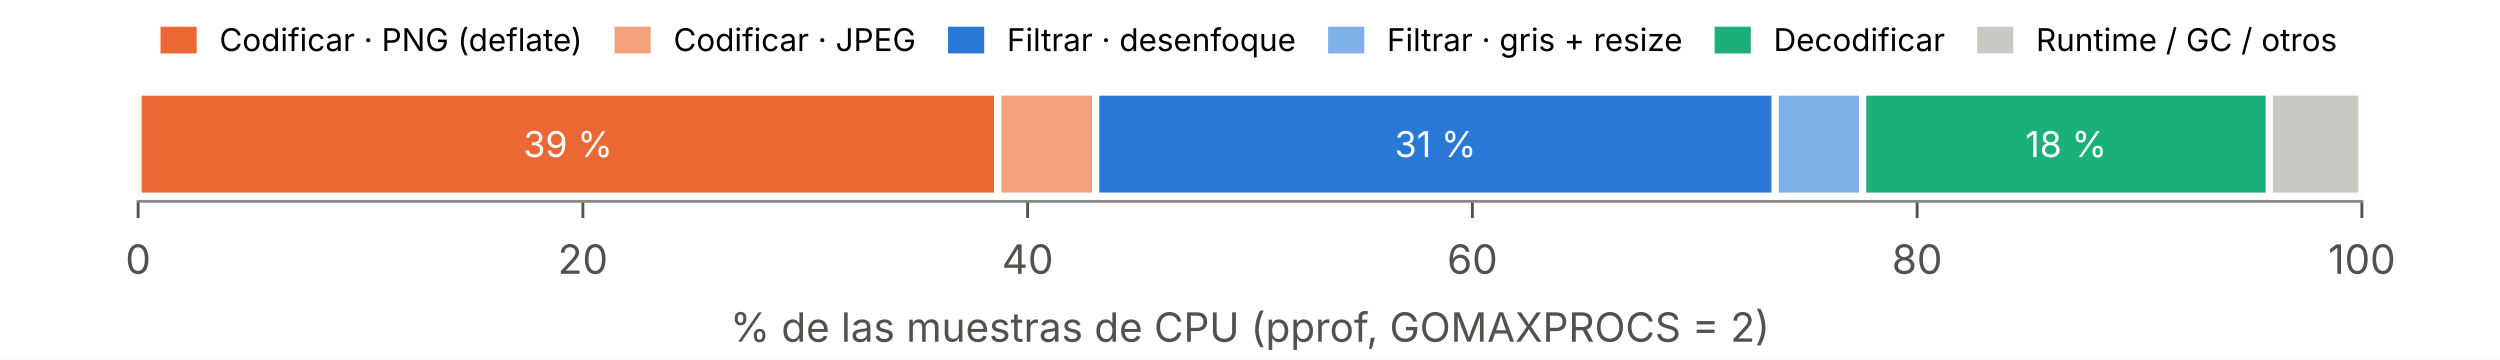
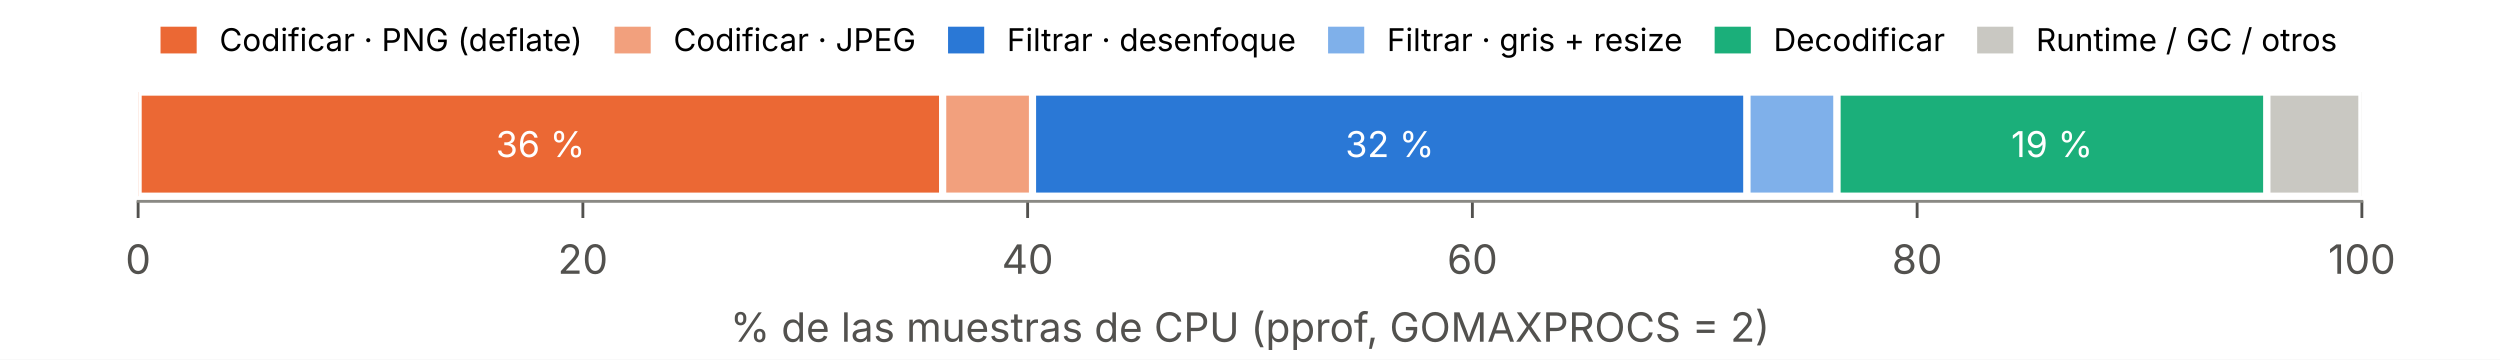
<svg xmlns="http://www.w3.org/2000/svg" xmlns:xlink="http://www.w3.org/1999/xlink" width="525.6pt" height="75.6pt" viewBox="0 0 525.6 75.6" version="1.1">
  <defs>
    <style type="text/css">*{stroke-linejoin: round; stroke-linecap: butt}</style>
  </defs>
  <g id="figure_1">
    <g id="patch_1">
      <path d="M 0 75.6  L 525.6 75.6  L 525.6 0  L 0 0  z " style="fill: #ffffff" />
    </g>
    <g id="axes_1">
      <g id="patch_2">
        <path d="M 29.04 42.331  L 496.56 42.331  L 496.56 18.266  L 29.04 18.266  z " style="fill: #ffffff" />
      </g>
      <g id="patch_3">
-         <path d="M 29.04 41.237  L 209.783 41.237  L 209.783 19.36  L 29.04 19.36  z " clip-path="url(#p04569ea6cc)" style="fill: #eb6834; stroke: #ffffff; stroke-width: 1.5; stroke-linejoin: miter" />
+         <path d="M 29.04 41.237  L 198.189 41.237  L 198.189 19.36  L 29.04 19.36  z " clip-path="url(#p97e75d5d58)" style="fill: #eb6834; stroke: #ffffff; stroke-width: 1.5; stroke-linejoin: miter" />
      </g>
      <g id="patch_4">
-         <path d="M 209.783 41.237  L 230.354 41.237  L 230.354 19.36  L 209.783 19.36  z " clip-path="url(#p04569ea6cc)" style="fill: #f2a07d; stroke: #ffffff; stroke-width: 1.5; stroke-linejoin: miter" />
+         <path d="M 198.189 41.237  L 217.077 41.237  L 217.077 19.36  L 198.189 19.36  z " clip-path="url(#p97e75d5d58)" style="fill: #f2a07d; stroke: #ffffff; stroke-width: 1.5; stroke-linejoin: miter" />
      </g>
      <g id="patch_5">
-         <path d="M 230.354 41.237  L 373.228 41.237  L 373.228 19.36  L 230.354 19.36  z " clip-path="url(#p04569ea6cc)" style="fill: #2a78d6; stroke: #ffffff; stroke-width: 1.5; stroke-linejoin: miter" />
+         <path d="M 217.077 41.237  L 367.291 41.237  L 367.291 19.36  L 217.077 19.36  z " clip-path="url(#p97e75d5d58)" style="fill: #2a78d6; stroke: #ffffff; stroke-width: 1.5; stroke-linejoin: miter" />
      </g>
      <g id="patch_6">
-         <path d="M 373.228 41.237  L 391.602 41.237  L 391.602 19.36  L 373.228 19.36  z " clip-path="url(#p04569ea6cc)" style="fill: #7fb0ea; stroke: #ffffff; stroke-width: 1.5; stroke-linejoin: miter" />
+         <path d="M 367.291 41.237  L 386.225 41.237  L 386.225 19.36  L 367.291 19.36  z " clip-path="url(#p97e75d5d58)" style="fill: #7fb0ea; stroke: #ffffff; stroke-width: 1.5; stroke-linejoin: miter" />
      </g>
      <g id="patch_7">
-         <path d="M 391.602 41.237  L 477.111 41.237  L 477.111 19.36  L 391.602 19.36  z " clip-path="url(#p04569ea6cc)" style="fill: #1baf7a; stroke: #ffffff; stroke-width: 1.5; stroke-linejoin: miter" />
+         <path d="M 386.225 41.237  L 476.597 41.237  L 476.597 19.36  L 386.225 19.36  z " clip-path="url(#p97e75d5d58)" style="fill: #1baf7a; stroke: #ffffff; stroke-width: 1.5; stroke-linejoin: miter" />
      </g>
      <g id="patch_8">
-         <path d="M 477.111 41.237  L 496.56 41.237  L 496.56 19.36  L 477.111 19.36  z " clip-path="url(#p04569ea6cc)" style="fill: #c9c8c2; stroke: #ffffff; stroke-width: 1.5; stroke-linejoin: miter" />
+         <path d="M 476.597 41.237  L 496.56 41.237  L 496.56 19.36  L 476.597 19.36  z " clip-path="url(#p97e75d5d58)" style="fill: #c9c8c2; stroke: #ffffff; stroke-width: 1.5; stroke-linejoin: miter" />
      </g>
      <g id="matplotlib.axis_1">
        <g id="xtick_1">
          <g id="line2d_1">
            <defs>
-               <path id="m7d21c1e3b5" d="M 0 0  L 0 3.5  " style="stroke: #52514e; stroke-width: 0.6" />
-             </defs>
-             <g>
-               <use xlink:href="#m7d21c1e3b5" x="29.04" y="42.331" style="fill: #52514e; stroke: #52514e; stroke-width: 0.6" />
+               <path id="m93ae97f134" d="M 0 0  L 0 3.5  " style="stroke: #52514e; stroke-width: 0.6" />
+             </defs>
+             <g>
+               <use xlink:href="#m93ae97f134" x="29.04" y="42.331" style="fill: #52514e; stroke: #52514e; stroke-width: 0.6" />
            </g>
          </g>
          <g id="text_1">
            <g style="fill: #52514e" transform="translate(26.35883 57.56504) scale(0.085 -0.085)">
              <defs>
                <path id="Inter-Regular-53f" d="M 2019 -63  C 3059 -63 3656 809 3656 2325  C 3656 3834 3050 4719 2019 4719  C 988 4719 381 3834 381 2325  C 381 806 981 -63 2019 -63  z M 2019 456  C 1338 456 953 1144 953 2325  C 953 3509 1338 4203 2019 4203  C 2700 4203 3084 3513 3084 2325  C 3084 1144 2700 456 2019 456  z " transform="scale(0.015625)" />
              </defs>
              <use xlink:href="#Inter-Regular-53f" />
            </g>
          </g>
        </g>
        <g id="xtick_2">
          <g id="line2d_2">
            <g>
-               <use xlink:href="#m7d21c1e3b5" x="122.544" y="42.331" style="fill: #52514e; stroke: #52514e; stroke-width: 0.6" />
+               <use xlink:href="#m93ae97f134" x="122.544" y="42.331" style="fill: #52514e; stroke: #52514e; stroke-width: 0.6" />
            </g>
          </g>
          <g id="text_2">
            <g style="fill: #52514e" transform="translate(117.2709 57.56504) scale(0.085 -0.085)">
              <defs>
                <path id="Inter-Regular-541" d="M 481 0  L 3447 0  L 3447 522  L 1300 522  L 1300 559  L 2319 1644  C 3141 2519 3369 2916 3369 3419  C 3369 4147 2778 4719 1947 4719  C 1119 4719 494 4159 494 3334  L 1063 3334  C 1063 3859 1400 4203 1931 4203  C 2428 4203 2806 3900 2806 3413  C 2806 2984 2544 2666 2028 2106  L 481 428  L 481 0  z " transform="scale(0.015625)" />
              </defs>
              <use xlink:href="#Inter-Regular-541" />
              <use xlink:href="#Inter-Regular-53f" transform="translate(60.98438 0)" />
            </g>
          </g>
        </g>
        <g id="xtick_3">
          <g id="line2d_3">
            <g>
-               <use xlink:href="#m7d21c1e3b5" x="216.048" y="42.331" style="fill: #52514e; stroke: #52514e; stroke-width: 0.6" />
+               <use xlink:href="#m93ae97f134" x="216.048" y="42.331" style="fill: #52514e; stroke: #52514e; stroke-width: 0.6" />
            </g>
          </g>
          <g id="text_3">
            <g style="fill: #52514e" transform="translate(210.6213 57.56504) scale(0.085 -0.085)">
              <defs>
                <path id="Inter-Regular-544" d="M 375 947  L 2566 947  L 2566 0  L 3134 0  L 3134 947  L 3766 947  L 3766 1469  L 3134 1469  L 3134 4656  L 2413 4656  L 375 1431  L 375 947  z M 2569 1469  L 1009 1469  L 1009 1506  L 2531 3913  L 2569 3913  L 2569 1469  z " transform="scale(0.015625)" />
              </defs>
              <use xlink:href="#Inter-Regular-544" />
              <use xlink:href="#Inter-Regular-53f" transform="translate(64.59375 0)" />
            </g>
          </g>
        </g>
        <g id="xtick_4">
          <g id="line2d_4">
            <g>
-               <use xlink:href="#m7d21c1e3b5" x="309.552" y="42.331" style="fill: #52514e; stroke: #52514e; stroke-width: 0.6" />
+               <use xlink:href="#m93ae97f134" x="309.552" y="42.331" style="fill: #52514e; stroke: #52514e; stroke-width: 0.6" />
            </g>
          </g>
          <g id="text_4">
            <g style="fill: #52514e" transform="translate(304.2348 57.56504) scale(0.085 -0.085)">
              <defs>
                <path id="Inter-Regular-547" d="M 2019 -63  C 2969 -63 3588 634 3588 1503  C 3588 2403 2925 3044 2128 3044  C 1644 3044 1231 2813 981 2425  L 944 2425  C 944 3544 1375 4194 2091 4194  C 2575 4194 2866 3888 2969 3484  L 3550 3484  C 3438 4216 2872 4719 2091 4719  C 1034 4719 381 3788 381 2150  C 381 434 1241 -63 2019 -63  z M 2019 459  C 1447 459 1028 947 1028 1497  C 1028 2041 1469 2528 2034 2528  C 2597 2528 3013 2072 3013 1503  C 3013 922 2578 459 2019 459  z " transform="scale(0.015625)" />
              </defs>
              <use xlink:href="#Inter-Regular-547" />
              <use xlink:href="#Inter-Regular-53f" transform="translate(62.01562 0)" />
            </g>
          </g>
        </g>
        <g id="xtick_5">
          <g id="line2d_5">
            <g>
-               <use xlink:href="#m7d21c1e3b5" x="403.056" y="42.331" style="fill: #52514e; stroke: #52514e; stroke-width: 0.6" />
+               <use xlink:href="#m93ae97f134" x="403.056" y="42.331" style="fill: #52514e; stroke: #52514e; stroke-width: 0.6" />
            </g>
          </g>
          <g id="text_5">
            <g style="fill: #52514e" transform="translate(397.7453 57.56504) scale(0.085 -0.085)">
              <defs>
                <path id="Inter-Regular-549" d="M 1978 -63  C 2916 -63 3578 478 3578 1238  C 3578 1825 3175 2325 2669 2419  L 2669 2444  C 3109 2559 3403 2988 3403 3481  C 3403 4191 2794 4719 1978 4719  C 1150 4719 550 4191 550 3481  C 550 2988 838 2559 1291 2444  L 1291 2419  C 769 2325 381 1825 381 1238  C 381 478 1031 -63 1978 -63  z M 1978 453  C 1350 453 966 775 966 1269  C 966 1784 1391 2153 1978 2153  C 2553 2153 2984 1784 2984 1269  C 2984 775 2594 453 1978 453  z M 1978 2650  C 1475 2650 1125 2966 1125 3438  C 1125 3903 1463 4206 1978 4206  C 2484 4206 2828 3903 2828 3438  C 2828 2966 2469 2650 1978 2650  z " transform="scale(0.015625)" />
              </defs>
              <use xlink:href="#Inter-Regular-549" />
              <use xlink:href="#Inter-Regular-53f" transform="translate(61.85938 0)" />
            </g>
          </g>
        </g>
        <g id="xtick_6">
          <g id="line2d_6">
            <g>
-               <use xlink:href="#m7d21c1e3b5" x="496.56" y="42.331" style="fill: #52514e; stroke: #52514e; stroke-width: 0.6" />
+               <use xlink:href="#m93ae97f134" x="496.56" y="42.331" style="fill: #52514e; stroke: #52514e; stroke-width: 0.6" />
            </g>
          </g>
          <g id="text_6">
            <g style="fill: #52514e" transform="translate(489.4682 57.56504) scale(0.085 -0.085)">
              <defs>
                <path id="Inter-Regular-540" d="M 2041 4656  L 1313 4656  L 300 3909  L 300 3272  L 1425 4106  L 1456 4106  L 1456 0  L 2041 0  L 2041 4656  z " transform="scale(0.015625)" />
              </defs>
              <use xlink:href="#Inter-Regular-540" />
              <use xlink:href="#Inter-Regular-53f" transform="translate(40.67188 0)" />
              <use xlink:href="#Inter-Regular-53f" transform="translate(103.7656 0)" />
            </g>
          </g>
        </g>
        <g id="text_7">
          <g style="fill: #52514e" transform="translate(153.5252 71.84971) scale(0.085 -0.085)">
            <defs>
              <path id="Inter-Regular-6ca" d="M 4656 -91  C 5247 -91 5566 344 5566 856  L 5566 1100  C 5566 1609 5256 2044 4656 2044  C 4069 2044 3741 1613 3741 1100  L 3741 856  C 3741 344 4059 -91 4656 -91  z M 1634 2597  C 2225 2597 2544 3031 2544 3544  L 2544 3788  C 2544 4297 2234 4731 1634 4731  C 1047 4731 719 4300 719 3788  L 719 3544  C 719 3031 1038 2597 1634 2597  z M 1263 0  L 1791 0  L 4991 4656  L 4463 4656  L 1263 0  z M 4656 319  C 4334 319 4219 578 4219 856  L 4219 1100  C 4219 1375 4344 1638 4656 1638  C 4981 1638 5088 1375 5088 1100  L 5088 856  C 5088 578 4972 319 4656 319  z M 1634 3006  C 1313 3006 1197 3266 1197 3544  L 1197 3788  C 1197 4063 1322 4325 1634 4325  C 1959 4325 2066 4063 2066 3788  L 2066 3544  C 2066 3266 1950 3006 1634 3006  z " transform="scale(0.015625)" />
              <path id="Inter-Regular-6eb" transform="scale(0.015625)" />
              <path id="Inter-Regular-256" d="M 1803 -75  C 2469 -75 2703 347 2819 541  L 2881 541  L 2881 0  L 3425 0  L 3425 4656  L 2863 4656  L 2863 2934  L 2819 2934  C 2703 3119 2488 3538 1806 3538  C 934 3538 325 2844 325 1738  C 325 625 931 -75 1803 -75  z M 1888 428  C 1234 428 897 1009 897 1744  C 897 2469 1225 3034 1888 3034  C 2531 3034 2869 2516 2869 1744  C 2869 966 2522 428 1888 428  z " transform="scale(0.015625)" />
              <path id="Inter-Regular-267" d="M 1963 -75  C 2678 -75 3200 284 3363 813  L 2819 963  C 2688 606 2378 425 1966 425  C 1347 425 922 825 894 1556  L 3419 1556  L 3419 1791  C 3419 3081 2638 3538 1897 3538  C 944 3538 325 2791 325 1719  C 325 644 950 -75 1963 -75  z M 897 2031  C 931 2566 1297 3038 1897 3038  C 2472 3038 2794 2625 2847 2031  L 897 2031  z " transform="scale(0.015625)" />
              <path id="Inter-Regular-2e2" d="M 1056 4656  L 494 4656  L 494 0  L 1056 0  L 1056 4656  z " transform="scale(0.015625)" />
              <path id="Inter-Regular-1fc" d="M 1472 -81  C 2063 -81 2391 228 2509 475  L 2547 475  L 2547 0  L 3100 0  L 3100 2303  C 3100 3394 2259 3538 1791 3538  C 1250 3538 650 3344 381 2709  L 922 2531  C 1031 2775 1303 3044 1806 3044  C 2291 3044 2538 2794 2538 2359  L 2538 2341  C 2538 2081 2263 2100 1641 2022  C 994 1941 281 1794 281 994  C 281 306 809 -81 1472 -81  z M 1569 416  C 1150 416 847 603 847 966  C 847 1363 1206 1494 1616 1547  C 1831 1575 2444 1638 2538 1747  L 2538 1263  C 2538 834 2191 416 1569 416  z " transform="scale(0.015625)" />
              <path id="Inter-Regular-369" d="M 1681 -75  C 2500 -75 3059 372 3059 984  C 3059 1463 2763 1778 2128 1928  L 1600 2053  C 1191 2150 1013 2294 1013 2553  C 1013 2844 1325 3059 1741 3059  C 2191 3059 2388 2816 2484 2566  L 2994 2697  C 2834 3188 2456 3538 1738 3538  C 994 3538 444 3119 444 2519  C 444 2028 747 1716 1381 1566  L 1963 1428  C 2306 1347 2475 1188 2475 947  C 2475 659 2163 419 1675 419  C 1256 419 972 591 872 975  L 338 847  C 463 244 963 -75 1681 -75  z " transform="scale(0.015625)" />
              <path id="Inter-Regular-300" d="M 494 0  L 1056 0  L 1056 2200  C 1056 2756 1428 3044 1838 3044  C 2231 3044 2522 2784 2522 2397  L 2522 0  L 3084 0  L 3084 2281  C 3084 2722 3372 3044 3844 3044  C 4219 3044 4547 2844 4547 2341  L 4547 0  L 5113 0  L 5113 2356  C 5113 3166 4619 3556 4013 3556  C 3506 3556 3078 3284 2913 2844  C 2788 3275 2481 3556 2022 3556  C 1609 3556 1216 3325 1044 2853  L 1041 3494  L 494 3494  L 494 0  z " transform="scale(0.015625)" />
              <path id="Inter-Regular-395" d="M 1678 -44  C 2138 -44 2519 144 2747 653  L 2747 0  L 3291 0  L 3291 3494  L 2725 3494  L 2725 1400  C 2725 803 2347 463 1847 463  C 1359 463 1056 784 1056 1322  L 1056 3494  L 494 3494  L 494 1275  C 494 391 972 -44 1678 -44  z " transform="scale(0.015625)" />
              <path id="Inter-Regular-37b" d="M 1869 3494  L 1150 3494  L 1150 4325  L 588 4325  L 588 3494  L 63 3494  L 63 3013  L 588 3013  L 588 863  C 588 291 944 -44 1547 -44  C 1691 -44 1850 -22 1966 19  L 1850 494  C 1756 475 1634 456 1563 456  C 1266 456 1150 594 1150 906  L 1150 3013  L 1869 3013  L 1869 3494  z " transform="scale(0.015625)" />
              <path id="Inter-Regular-356" d="M 494 0  L 1056 0  L 1056 2188  C 1056 2659 1425 3000 1928 3000  C 2078 3000 2231 2975 2266 2969  L 2266 3534  C 2200 3538 2063 3544 1981 3544  C 1566 3544 1203 3309 1075 2956  L 1038 2956  L 1038 3494  L 494 3494  L 494 0  z " transform="scale(0.015625)" />
              <path id="Inter-Regular-49" d="M 2447 -63  C 3400 -63 4163 519 4325 1466  L 3731 1466  C 3600 831 3056 488 2447 488  C 1613 488 959 1134 959 2325  C 959 3519 1609 4169 2447 4169  C 3053 4169 3600 3828 3731 3191  L 4325 3191  C 4159 4150 3391 4719 2447 4719  C 1253 4719 381 3803 381 2325  C 381 850 1253 -63 2447 -63  z " transform="scale(0.015625)" />
              <path id="Inter-Regular-178" d="M 563 0  L 1156 0  L 1156 1684  L 2159 1684  C 3244 1684 3744 2344 3744 3175  C 3744 4003 3244 4656 2156 4656  L 563 4656  L 563 0  z M 1156 2206  L 1156 4134  L 2125 4134  C 2869 4134 3153 3725 3153 3175  C 3153 2622 2869 2206 2131 2206  L 1156 2206  z " transform="scale(0.015625)" />
              <path id="Inter-Regular-1a9" d="M 2384 -75  C 3481 -75 4200 625 4200 1584  L 4200 4656  L 3606 4656  L 3606 1631  C 3606 963 3144 475 2384 475  C 1622 475 1156 963 1156 1631  L 1156 4656  L 563 4656  L 563 1584  C 563 625 1281 -75 2384 -75  z " transform="scale(0.015625)" />
              <path id="Inter-Regular-59f" d="M 681 1897  C 681 984 956 31 1488 -872  L 2034 -872  C 1497 238 1253 1069 1253 1897  C 1253 2809 1550 3956 2034 4941  L 1488 4941  C 1019 4169 681 2913 681 1897  z " transform="scale(0.015625)" />
              <path id="Inter-Regular-34d" d="M 494 -1306  L 1056 -1306  L 1056 541  L 1100 541  C 1216 347 1450 -75 2116 -75  C 2988 -75 3594 625 3594 1738  C 3594 2844 2984 3538 2113 3538  C 1431 3538 1216 3119 1100 2934  L 1038 2934  L 1038 3494  L 494 3494  L 494 -1306  z M 2031 428  C 1397 428 1050 966 1050 1744  C 1050 2516 1388 3034 2031 3034  C 2694 3034 3022 2469 3022 1744  C 3022 1009 2684 428 2031 428  z " transform="scale(0.015625)" />
              <path id="Inter-Regular-318" d="M 1916 -75  C 2869 -75 3513 647 3513 1725  C 3513 2819 2869 3538 1916 3538  C 966 3538 325 2819 325 1725  C 325 647 966 -75 1916 -75  z M 1916 428  C 1219 428 897 1038 897 1725  C 897 2422 1219 3034 1916 3034  C 2622 3034 2944 2419 2944 1725  C 2944 1038 2622 428 1916 428  z " transform="scale(0.015625)" />
              <path id="Inter-Regular-288" d="M 2119 3494  L 1313 3494  L 1313 3834  C 1313 4172 1463 4353 1809 4353  C 1966 4353 2053 4319 2113 4300  L 2269 4781  C 2184 4819 2009 4875 1744 4875  C 1234 4875 750 4566 750 3959  L 750 3494  L 63 3494  L 63 3013  L 750 3013  L 750 0  L 1313 0  L 1313 3013  L 2119 3013  L 2119 3494  z " transform="scale(0.015625)" />
              <path id="Inter-Regular-5df" d="M 400 -1122  L 831 -1122  L 1319 650  L 675 650  L 400 -1122  z " transform="scale(0.015625)" />
              <path id="Inter-Regular-8d" d="M 2466 -63  C 3575 -63 4375 675 4375 1831  L 4375 2341  L 2588 2341  L 2588 1822  L 3794 1822  C 3778 1003 3244 488 2466 488  C 1609 488 959 1138 959 2325  C 959 3522 1613 4169 2431 4169  C 3091 4169 3538 3794 3728 3197  L 4341 3197  C 4172 4100 3413 4719 2428 4719  C 1234 4719 381 3803 381 2325  C 381 853 1222 -63 2466 -63  z " transform="scale(0.015625)" />
              <path id="Inter-Regular-142" d="M 2450 -63  C 3644 -63 4513 850 4513 2325  C 4513 3803 3644 4719 2450 4719  C 1256 4719 381 3803 381 2325  C 381 850 1256 -63 2450 -63  z M 2450 488  C 1613 488 959 1138 959 2325  C 959 3519 1613 4169 2450 4169  C 3281 4169 3934 3522 3934 2325  C 3934 1134 3281 488 2450 488  z " transform="scale(0.015625)" />
              <path id="Inter-Regular-125" d="M 563 0  L 1128 0  L 1128 2659  C 1128 3019 1116 3569 1106 4013  C 1291 3466 1472 2922 1575 2659  L 2631 0  L 3147 0  L 4188 2659  C 4294 2931 4488 3491 4656 4022  C 4644 3538 4634 3003 4634 2659  L 4634 0  L 5219 0  L 5219 4656  L 4372 4656  L 3241 1719  C 3150 1484 3006 1025 2897 659  C 2788 1038 2641 1494 2553 1719  L 1406 4656  L 563 4656  L 563 0  z " transform="scale(0.015625)" />
              <path id="Inter-Regular-2" d="M 163 0  L 794 0  L 1244 1300  L 3163 1300  L 3628 0  L 4253 0  L 2541 4656  L 1853 4656  L 163 0  z M 1425 1819  L 1753 2763  C 1853 3050 1997 3494 2194 4181  C 2391 3506 2528 3075 2641 2763  L 2978 1819  L 1425 1819  z " transform="scale(0.015625)" />
              <path id="Inter-Regular-1d3" d="M 178 0  L 853 0  L 1675 1181  C 1916 1525 2031 1706 2184 2000  C 2341 1694 2453 1522 2688 1181  L 3503 0  L 4188 0  L 2534 2406  L 4100 4656  L 3428 4656  L 2744 3669  C 2469 3272 2356 3091 2191 2766  C 2022 3094 1913 3269 1641 3669  L 969 4656  L 281 4656  L 1847 2384  L 178 0  z " transform="scale(0.015625)" />
              <path id="Inter-Regular-181" d="M 563 0  L 1156 0  L 1156 1806  L 2159 1806  C 2197 1806 2231 1806 2269 1809  L 3238 0  L 3925 0  L 2881 1916  C 3469 2122 3744 2600 3744 3219  C 3744 4050 3244 4656 2156 4656  L 563 4656  L 563 0  z M 1156 2334  L 1156 4134  L 2125 4134  C 2866 4134 3153 3772 3153 3219  C 3153 2672 2866 2334 2131 2334  L 1156 2334  z " transform="scale(0.015625)" />
              <path id="Inter-Regular-18e" d="M 2053 -81  C 3128 -81 3744 506 3744 1269  C 3744 2138 2925 2419 2425 2556  L 1959 2684  C 1619 2778 1072 2950 1072 3438  C 1072 3875 1472 4194 2075 4194  C 2628 4194 3047 3934 3100 3481  L 3681 3481  C 3653 4184 3013 4719 2094 4719  C 1194 4719 494 4197 494 3409  C 494 2791 931 2406 1681 2194  L 2244 2034  C 2741 1894 3166 1728 3166 1278  C 3166 781 2684 450 2053 450  C 1506 450 1019 691 972 1219  L 363 1219  C 416 438 1044 -81 2053 -81  z " transform="scale(0.015625)" />
              <path id="Inter-Regular-5ff" d="M 706 1394  L 3531 1394  L 3531 1913  L 706 1913  L 706 1394  z M 706 2750  L 3531 2750  L 3531 3269  L 706 3269  L 706 2750  z " transform="scale(0.015625)" />
              <path id="Inter-Regular-5a9" d="M 300 -578  L 847 -578  C 1369 309 1653 1263 1653 2191  C 1653 3203 1316 4466 847 5234  L 300 5234  C 784 4250 1081 3103 1081 2191  C 1081 1388 853 563 300 -578  z " transform="scale(0.015625)" />
            </defs>
            <use xlink:href="#Inter-Regular-6ca" />
            <use xlink:href="#Inter-Regular-6eb" transform="translate(98.1875 0)" />
            <use xlink:href="#Inter-Regular-256" transform="translate(126.3125 0)" />
            <use xlink:href="#Inter-Regular-267" transform="translate(187.5469 0)" />
            <use xlink:href="#Inter-Regular-6eb" transform="translate(245.8438 0)" />
            <use xlink:href="#Inter-Regular-2e2" transform="translate(273.9688 0)" />
            <use xlink:href="#Inter-Regular-1fc" transform="translate(298.1875 0)" />
            <use xlink:href="#Inter-Regular-369" transform="translate(354.3438 0)" />
            <use xlink:href="#Inter-Regular-6eb" transform="translate(407.125 0)" />
            <use xlink:href="#Inter-Regular-300" transform="translate(435.25 0)" />
            <use xlink:href="#Inter-Regular-395" transform="translate(522.8438 0)" />
            <use xlink:href="#Inter-Regular-267" transform="translate(581.9688 0)" />
            <use xlink:href="#Inter-Regular-369" transform="translate(640.2656 0)" />
            <use xlink:href="#Inter-Regular-37b" transform="translate(693.0469 0)" />
            <use xlink:href="#Inter-Regular-356" transform="translate(725.7656 0)" />
            <use xlink:href="#Inter-Regular-1fc" transform="translate(763.4062 0)" />
            <use xlink:href="#Inter-Regular-369" transform="translate(819.5625 0)" />
            <use xlink:href="#Inter-Regular-6eb" transform="translate(872.3438 0)" />
            <use xlink:href="#Inter-Regular-256" transform="translate(900.4688 0)" />
            <use xlink:href="#Inter-Regular-267" transform="translate(961.7031 0)" />
            <use xlink:href="#Inter-Regular-6eb" transform="translate(1020 0)" />
            <use xlink:href="#Inter-Regular-49" transform="translate(1048.125 0)" />
            <use xlink:href="#Inter-Regular-178" transform="translate(1121.172 0)" />
            <use xlink:href="#Inter-Regular-1a9" transform="translate(1185.047 0)" />
            <use xlink:href="#Inter-Regular-6eb" transform="translate(1259.469 0)" />
            <use xlink:href="#Inter-Regular-59f" transform="translate(1287.594 0)" />
            <use xlink:href="#Inter-Regular-34d" transform="translate(1324.062 0)" />
            <use xlink:href="#Inter-Regular-34d" transform="translate(1385.297 0)" />
            <use xlink:href="#Inter-Regular-356" transform="translate(1446.531 0)" />
            <use xlink:href="#Inter-Regular-318" transform="translate(1482.516 0)" />
            <use xlink:href="#Inter-Regular-288" transform="translate(1542.484 0)" />
            <use xlink:href="#Inter-Regular-5df" transform="translate(1573.844 0)" />
            <use xlink:href="#Inter-Regular-6eb" transform="translate(1602.656 0)" />
            <use xlink:href="#Inter-Regular-8d" transform="translate(1630.781 0)" />
            <use xlink:href="#Inter-Regular-142" transform="translate(1705.391 0)" />
            <use xlink:href="#Inter-Regular-125" transform="translate(1781.859 0)" />
            <use xlink:href="#Inter-Regular-2" transform="translate(1872.188 0)" />
            <use xlink:href="#Inter-Regular-1d3" transform="translate(1941.188 0)" />
            <use xlink:href="#Inter-Regular-178" transform="translate(2009.406 0)" />
            <use xlink:href="#Inter-Regular-181" transform="translate(2073.281 0)" />
            <use xlink:href="#Inter-Regular-142" transform="translate(2137.641 0)" />
            <use xlink:href="#Inter-Regular-49" transform="translate(2214.109 0)" />
            <use xlink:href="#Inter-Regular-18e" transform="translate(2287.156 0)" />
            <use xlink:href="#Inter-Regular-6eb" transform="translate(2351.312 0)" />
            <use xlink:href="#Inter-Regular-5ff" transform="translate(2379.438 0)" />
            <use xlink:href="#Inter-Regular-6eb" transform="translate(2445.594 0)" />
            <use xlink:href="#Inter-Regular-541" transform="translate(2473.719 0)" />
            <use xlink:href="#Inter-Regular-5a9" transform="translate(2534.703 0)" />
          </g>
        </g>
      </g>
      <g id="matplotlib.axis_2" />
      <g id="patch_9">
        <path d="M 29.04 42.331  L 496.56 42.331  " style="fill: none; stroke: #8a8984; stroke-width: 0.6; stroke-linejoin: miter; stroke-linecap: square" />
      </g>
      <g id="text_8">
-         <g style="fill: #ffffff" transform="translate(110.0333 33.02647) scale(0.075 -0.075)">
+         <g style="fill: #ffffff" transform="translate(104.2361 33.02647) scale(0.075 -0.075)">
          <defs>
            <path id="Inter-Regular-543" d="M 1984 -63  C 2897 -63 3572 503 3572 1266  C 3572 1853 3225 2284 2631 2381  L 2631 2419  C 3106 2559 3403 2944 3403 3469  C 3403 4131 2872 4719 2003 4719  C 1184 4719 516 4216 491 3484  L 1063 3484  C 1081 3938 1516 4203 1991 4203  C 2497 4203 2822 3900 2822 3438  C 2822 2956 2447 2644 1903 2644  L 1525 2644  L 1525 2128  L 1903 2128  C 2594 2128 2984 1775 2984 1272  C 2984 788 2559 459 1975 459  C 1444 459 1025 731 991 1175  L 391 1175  C 422 438 1072 -63 1984 -63  z " transform="scale(0.015625)" />
+           </defs>
+           <use xlink:href="#Inter-Regular-543" />
+           <use xlink:href="#Inter-Regular-547" transform="translate(61.76562 0)" />
+           <use xlink:href="#Inter-Regular-6eb" transform="translate(123.7812 0)" />
+           <use xlink:href="#Inter-Regular-6ca" transform="translate(151.9062 0)" />
+         </g>
+       </g>
+       <g id="text_9">
+         <g style="fill: #ffffff" transform="translate(282.8437 33.02647) scale(0.075 -0.075)">
+           <use xlink:href="#Inter-Regular-543" />
+           <use xlink:href="#Inter-Regular-541" transform="translate(61.76562 0)" />
+           <use xlink:href="#Inter-Regular-6eb" transform="translate(122.75 0)" />
+           <use xlink:href="#Inter-Regular-6ca" transform="translate(150.875 0)" />
+         </g>
+       </g>
+       <g id="text_10">
+         <g style="fill: #ffffff" transform="translate(422.8234 33.02647) scale(0.075 -0.075)">
+           <defs>
            <path id="Inter-Regular-54a" d="M 1884 -63  C 2938 -63 3588 866 3588 2513  C 3588 4225 2728 4706 1963 4719  C 1006 4734 381 4025 381 3156  C 381 2259 1044 1616 1847 1616  C 2334 1616 2744 1856 2994 2238  L 3031 2238  C 3031 1109 2594 463 1884 463  C 1394 463 1103 772 1006 1184  L 419 1184  C 528 441 1094 -63 1884 -63  z M 1934 2134  C 1372 2134 963 2588 963 3159  C 963 3734 1391 4197 1953 4197  C 2525 4197 2947 3706 2947 3172  C 2947 2625 2500 2134 1934 2134  z " transform="scale(0.015625)" />
          </defs>
-           <use xlink:href="#Inter-Regular-543" />
-           <use xlink:href="#Inter-Regular-54a" transform="translate(61.76562 0)" />
-           <use xlink:href="#Inter-Regular-6eb" transform="translate(123.7812 0)" />
-           <use xlink:href="#Inter-Regular-6ca" transform="translate(151.9062 0)" />
-         </g>
-       </g>
-       <g id="text_9">
-         <g style="fill: #ffffff" transform="translate(293.213 33.02647) scale(0.075 -0.075)">
-           <use xlink:href="#Inter-Regular-543" />
-           <use xlink:href="#Inter-Regular-540" transform="translate(61.76562 0)" />
-           <use xlink:href="#Inter-Regular-6eb" transform="translate(102.4375 0)" />
-           <use xlink:href="#Inter-Regular-6ca" transform="translate(130.5625 0)" />
-         </g>
-       </g>
-       <g id="text_10">
-         <g style="fill: #ffffff" transform="translate(425.7746 33.02647) scale(0.075 -0.075)">
          <use xlink:href="#Inter-Regular-540" />
-           <use xlink:href="#Inter-Regular-549" transform="translate(40.67188 0)" />
-           <use xlink:href="#Inter-Regular-6eb" transform="translate(102.5312 0)" />
-           <use xlink:href="#Inter-Regular-6ca" transform="translate(130.6562 0)" />
+           <use xlink:href="#Inter-Regular-54a" transform="translate(40.67188 0)" />
+           <use xlink:href="#Inter-Regular-6eb" transform="translate(102.6875 0)" />
+           <use xlink:href="#Inter-Regular-6ca" transform="translate(130.8125 0)" />
        </g>
      </g>
      <g id="legend_1">
        <g id="patch_10">
          <path d="M 34.249 10.734  L 40.849 10.734  L 40.849 6.114  L 34.249 6.114  z " style="fill: #eb6834; stroke: #eb6834; stroke-linejoin: miter" />
        </g>
        <g id="text_11">
          <g transform="translate(46.1287 10.73375) scale(0.066 -0.066)">
            <defs>
              <path id="Inter-Regular-2b2" d="M 494 0  L 1056 0  L 1056 3494  L 494 3494  L 494 0  z M 778 4066  C 994 4066 1172 4231 1172 4438  C 1172 4644 994 4809 778 4809  C 566 4809 388 4644 388 4438  C 388 4231 566 4066 778 4066  z " transform="scale(0.015625)" />
              <path id="Inter-Regular-24b" d="M 1916 -75  C 2600 -75 3156 297 3344 919  L 2806 1072  C 2703 694 2384 428 1916 428  C 1219 428 897 1038 897 1725  C 897 2422 1219 3034 1916 3034  C 2375 3034 2688 2778 2791 2419  L 3331 2572  C 3141 3181 2591 3538 1916 3538  C 966 3538 325 2819 325 1725  C 325 647 966 -75 1916 -75  z " transform="scale(0.015625)" />
              <path id="Inter-Regular-5e7" d="M 922 1791  C 1156 1791 1344 1978 1344 2213  C 1344 2447 1156 2634 922 2634  C 688 2634 500 2447 500 2213  C 500 1978 688 1791 922 1791  z " transform="scale(0.015625)" />
              <path id="Inter-Regular-12d" d="M 563 0  L 1159 0  L 1159 2656  C 1159 2881 1138 3347 1113 3944  C 1475 3297 1653 2984 1866 2650  L 3553 0  L 4259 0  L 4259 4656  L 3666 4656  L 3666 1800  C 3666 1550 3669 1153 3706 703  C 3494 1125 3281 1481 3156 1678  L 1263 4656  L 563 4656  L 563 0  z " transform="scale(0.015625)" />
              <path id="Inter-Regular-5a0" d="M 300 -872  L 847 -872  C 1369 16 1653 969 1653 1897  C 1653 2909 1316 4172 847 4941  L 300 4941  C 784 3956 1081 2809 1081 1897  C 1081 1094 853 269 300 -872  z " transform="scale(0.015625)" />
            </defs>
            <use xlink:href="#Inter-Regular-49" />
            <use xlink:href="#Inter-Regular-318" transform="translate(73.04688 0)" />
            <use xlink:href="#Inter-Regular-256" transform="translate(133.0156 0)" />
            <use xlink:href="#Inter-Regular-2b2" transform="translate(194.25 0)" />
            <use xlink:href="#Inter-Regular-288" transform="translate(218.4688 0)" />
            <use xlink:href="#Inter-Regular-2b2" transform="translate(255.4844 0)" />
            <use xlink:href="#Inter-Regular-24b" transform="translate(279.7031 0)" />
            <use xlink:href="#Inter-Regular-1fc" transform="translate(337.8125 0)" />
            <use xlink:href="#Inter-Regular-356" transform="translate(393.9688 0)" />
            <use xlink:href="#Inter-Regular-6eb" transform="translate(431.6094 0)" />
            <use xlink:href="#Inter-Regular-5e7" transform="translate(459.7344 0)" />
            <use xlink:href="#Inter-Regular-6eb" transform="translate(488.5469 0)" />
            <use xlink:href="#Inter-Regular-178" transform="translate(516.6719 0)" />
            <use xlink:href="#Inter-Regular-12d" transform="translate(580.5469 0)" />
            <use xlink:href="#Inter-Regular-8d" transform="translate(655.8906 0)" />
            <use xlink:href="#Inter-Regular-6eb" transform="translate(730.5 0)" />
            <use xlink:href="#Inter-Regular-59f" transform="translate(758.625 0)" />
            <use xlink:href="#Inter-Regular-256" transform="translate(793.9688 0)" />
            <use xlink:href="#Inter-Regular-267" transform="translate(855.2031 0)" />
            <use xlink:href="#Inter-Regular-288" transform="translate(913.5 0)" />
            <use xlink:href="#Inter-Regular-2e2" transform="translate(950.5156 0)" />
            <use xlink:href="#Inter-Regular-1fc" transform="translate(974.7344 0)" />
            <use xlink:href="#Inter-Regular-37b" transform="translate(1030.891 0)" />
            <use xlink:href="#Inter-Regular-267" transform="translate(1062.641 0)" />
            <use xlink:href="#Inter-Regular-5a0" transform="translate(1119.812 0)" />
          </g>
        </g>
        <g id="patch_11">
          <path d="M 129.703 10.734  L 136.303 10.734  L 136.303 6.114  L 129.703 6.114  z " style="fill: #f2a07d; stroke: #f2a07d; stroke-linejoin: miter" />
        </g>
        <g id="text_12">
          <g transform="translate(141.5833 10.73375) scale(0.066 -0.066)">
            <defs>
              <path id="Inter-Regular-10b" d="M 1703 -63  C 2525 -63 3091 438 3091 1331  L 3091 4656  L 2497 4656  L 2497 1331  C 2497 763 2178 459 1703 459  C 1225 459 906 763 906 1331  L 906 1581  L 313 1581  L 313 1331  C 313 438 881 -63 1703 -63  z " transform="scale(0.015625)" />
              <path id="Inter-Regular-5f" d="M 563 0  L 3428 0  L 3428 525  L 1156 525  L 1156 2088  L 3247 2088  L 3247 2613  L 1156 2613  L 1156 4131  L 3400 4131  L 3400 4656  L 563 4656  L 563 0  z " transform="scale(0.015625)" />
            </defs>
            <use xlink:href="#Inter-Regular-49" />
            <use xlink:href="#Inter-Regular-318" transform="translate(73.04688 0)" />
            <use xlink:href="#Inter-Regular-256" transform="translate(133.0156 0)" />
            <use xlink:href="#Inter-Regular-2b2" transform="translate(194.25 0)" />
            <use xlink:href="#Inter-Regular-288" transform="translate(218.4688 0)" />
            <use xlink:href="#Inter-Regular-2b2" transform="translate(255.4844 0)" />
            <use xlink:href="#Inter-Regular-24b" transform="translate(279.7031 0)" />
            <use xlink:href="#Inter-Regular-1fc" transform="translate(337.8125 0)" />
            <use xlink:href="#Inter-Regular-356" transform="translate(393.9688 0)" />
            <use xlink:href="#Inter-Regular-6eb" transform="translate(431.6094 0)" />
            <use xlink:href="#Inter-Regular-5e7" transform="translate(459.7344 0)" />
            <use xlink:href="#Inter-Regular-6eb" transform="translate(488.5469 0)" />
            <use xlink:href="#Inter-Regular-10b" transform="translate(516.6719 0)" />
            <use xlink:href="#Inter-Regular-178" transform="translate(573.75 0)" />
            <use xlink:href="#Inter-Regular-5f" transform="translate(637.625 0)" />
            <use xlink:href="#Inter-Regular-8d" transform="translate(697.7344 0)" />
          </g>
        </g>
        <g id="patch_12">
          <path d="M 199.818 10.734  L 206.418 10.734  L 206.418 6.114  L 199.818 6.114  z " style="fill: #2a78d6; stroke: #2a78d6; stroke-linejoin: miter" />
        </g>
        <g id="text_13">
          <g transform="translate(211.698 10.73375) scale(0.066 -0.066)">
            <defs>
              <path id="Inter-Regular-89" d="M 563 0  L 1156 0  L 1156 2013  L 3166 2013  L 3166 2538  L 1156 2538  L 1156 4131  L 3378 4131  L 3378 4656  L 563 4656  L 563 0  z " transform="scale(0.015625)" />
              <path id="Inter-Regular-307" d="M 1056 2094  C 1056 2691 1434 3031 1938 3031  C 2425 3031 2725 2709 2725 2172  L 2725 0  L 3288 0  L 3288 2219  C 3288 3103 2813 3538 2106 3538  C 1638 3538 1263 3341 1038 2847  L 1034 3494  L 494 3494  L 494 0  L 1056 0  L 1056 2094  z " transform="scale(0.015625)" />
              <path id="Inter-Regular-353" d="M 3425 -1306  L 3425 3494  L 2881 3494  L 2881 2934  L 2819 2934  C 2703 3119 2488 3538 1806 3538  C 934 3538 325 2844 325 1738  C 325 625 931 -75 1803 -75  C 2469 -75 2703 347 2819 541  L 2863 541  L 2863 -1306  L 3425 -1306  z M 1888 428  C 1234 428 897 1009 897 1744  C 897 2469 1225 3034 1888 3034  C 2531 3034 2869 2516 2869 1744  C 2869 966 2522 428 1888 428  z " transform="scale(0.015625)" />
            </defs>
            <use xlink:href="#Inter-Regular-89" />
            <use xlink:href="#Inter-Regular-2b2" transform="translate(59.03125 0)" />
            <use xlink:href="#Inter-Regular-2e2" transform="translate(83.25 0)" />
            <use xlink:href="#Inter-Regular-37b" transform="translate(108.9375 0)" />
            <use xlink:href="#Inter-Regular-356" transform="translate(141.6562 0)" />
            <use xlink:href="#Inter-Regular-1fc" transform="translate(179.2969 0)" />
            <use xlink:href="#Inter-Regular-356" transform="translate(235.4531 0)" />
            <use xlink:href="#Inter-Regular-6eb" transform="translate(273.0938 0)" />
            <use xlink:href="#Inter-Regular-5e7" transform="translate(301.2188 0)" />
            <use xlink:href="#Inter-Regular-6eb" transform="translate(330.0312 0)" />
            <use xlink:href="#Inter-Regular-256" transform="translate(358.1562 0)" />
            <use xlink:href="#Inter-Regular-267" transform="translate(419.3906 0)" />
            <use xlink:href="#Inter-Regular-369" transform="translate(477.6875 0)" />
            <use xlink:href="#Inter-Regular-267" transform="translate(530.4688 0)" />
            <use xlink:href="#Inter-Regular-307" transform="translate(588.7656 0)" />
            <use xlink:href="#Inter-Regular-288" transform="translate(647.8438 0)" />
            <use xlink:href="#Inter-Regular-318" transform="translate(681.9375 0)" />
            <use xlink:href="#Inter-Regular-353" transform="translate(741.9062 0)" />
            <use xlink:href="#Inter-Regular-395" transform="translate(803.1406 0)" />
            <use xlink:href="#Inter-Regular-267" transform="translate(862.2656 0)" />
          </g>
        </g>
        <g id="patch_13">
          <path d="M 279.715 10.734  L 286.315 10.734  L 286.315 6.114  L 279.715 6.114  z " style="fill: #7fb0ea; stroke: #7fb0ea; stroke-linejoin: miter" />
        </g>
        <g id="text_14">
          <g transform="translate(291.5951 10.73375) scale(0.066 -0.066)">
            <defs>
              <path id="Inter-Regular-293" d="M 1909 -1381  C 2759 -1381 3431 -994 3431 -91  L 3431 3494  L 2884 3494  L 2884 2934  L 2831 2934  C 2713 3122 2488 3538 1813 3538  C 941 3538 325 2844 325 1763  C 325 666 963 56 1800 56  C 2475 56 2697 441 2816 641  L 2869 641  L 2869 -59  C 2869 -634 2466 -891 1909 -891  C 1294 -891 1075 -578 928 -375  L 472 -669  C 688 -1053 1134 -1381 1909 -1381  z M 1894 556  C 1238 556 897 1056 897 1775  C 897 2472 1228 3034 1894 3034  C 2538 3034 2875 2516 2875 1775  C 2875 1013 2528 556 1894 556  z " transform="scale(0.015625)" />
              <path id="Inter-Regular-5f4" d="M 1853 313  L 2381 313  L 2381 1575  L 3625 1575  L 3625 2072  L 2381 2072  L 2381 3331  L 1853 3331  L 1853 2072  L 609 2072  L 609 1575  L 1853 1575  L 1853 313  z " transform="scale(0.015625)" />
              <path id="Inter-Regular-400" d="M 394 0  L 3141 0  L 3141 522  L 1175 522  L 1175 556  L 3078 3047  L 3078 3494  L 456 3494  L 456 2972  L 2353 2972  L 2353 2938  L 394 419  L 394 0  z " transform="scale(0.015625)" />
            </defs>
            <use xlink:href="#Inter-Regular-89" />
            <use xlink:href="#Inter-Regular-2b2" transform="translate(59.03125 0)" />
            <use xlink:href="#Inter-Regular-2e2" transform="translate(83.25 0)" />
            <use xlink:href="#Inter-Regular-37b" transform="translate(108.9375 0)" />
            <use xlink:href="#Inter-Regular-356" transform="translate(141.6562 0)" />
            <use xlink:href="#Inter-Regular-1fc" transform="translate(179.2969 0)" />
            <use xlink:href="#Inter-Regular-356" transform="translate(235.4531 0)" />
            <use xlink:href="#Inter-Regular-6eb" transform="translate(273.0938 0)" />
            <use xlink:href="#Inter-Regular-5e7" transform="translate(301.2188 0)" />
            <use xlink:href="#Inter-Regular-6eb" transform="translate(330.0312 0)" />
            <use xlink:href="#Inter-Regular-293" transform="translate(358.1562 0)" />
            <use xlink:href="#Inter-Regular-356" transform="translate(419.4844 0)" />
            <use xlink:href="#Inter-Regular-2b2" transform="translate(458.6875 0)" />
            <use xlink:href="#Inter-Regular-369" transform="translate(482.9062 0)" />
            <use xlink:href="#Inter-Regular-6eb" transform="translate(535.6875 0)" />
            <use xlink:href="#Inter-Regular-5f4" transform="translate(563.8125 0)" />
            <use xlink:href="#Inter-Regular-6eb" transform="translate(629.9688 0)" />
            <use xlink:href="#Inter-Regular-356" transform="translate(658.0938 0)" />
            <use xlink:href="#Inter-Regular-267" transform="translate(694.0781 0)" />
            <use xlink:href="#Inter-Regular-369" transform="translate(752.375 0)" />
            <use xlink:href="#Inter-Regular-2b2" transform="translate(805.1562 0)" />
            <use xlink:href="#Inter-Regular-400" transform="translate(829.375 0)" />
            <use xlink:href="#Inter-Regular-267" transform="translate(883.125 0)" />
          </g>
        </g>
        <g id="patch_14">
          <path d="M 360.989 10.734  L 367.589 10.734  L 367.589 6.114  L 360.989 6.114  z " style="fill: #1baf7a; stroke: #1baf7a; stroke-linejoin: miter" />
        </g>
        <g id="text_15">
          <g transform="translate(372.8689 10.73375) scale(0.066 -0.066)">
            <defs>
              <path id="Inter-Regular-54" d="M 2016 0  C 3434 0 4238 881 4238 2338  C 4238 3781 3434 4656 2075 4656  L 563 4656  L 563 0  L 2016 0  z M 1156 525  L 1156 4131  L 2034 4131  C 3113 4131 3663 3456 3663 2338  C 3663 1206 3113 525 1978 525  L 1156 525  z " transform="scale(0.015625)" />
            </defs>
            <use xlink:href="#Inter-Regular-54" />
            <use xlink:href="#Inter-Regular-267" transform="translate(72.17188 0)" />
            <use xlink:href="#Inter-Regular-24b" transform="translate(130.4688 0)" />
            <use xlink:href="#Inter-Regular-318" transform="translate(187.5938 0)" />
            <use xlink:href="#Inter-Regular-256" transform="translate(247.5625 0)" />
            <use xlink:href="#Inter-Regular-2b2" transform="translate(308.7969 0)" />
            <use xlink:href="#Inter-Regular-288" transform="translate(333.0156 0)" />
            <use xlink:href="#Inter-Regular-2b2" transform="translate(370.0312 0)" />
            <use xlink:href="#Inter-Regular-24b" transform="translate(394.25 0)" />
            <use xlink:href="#Inter-Regular-1fc" transform="translate(452.3594 0)" />
            <use xlink:href="#Inter-Regular-356" transform="translate(508.5156 0)" />
          </g>
        </g>
        <g id="patch_15">
          <path d="M 416.175 10.734  L 422.775 10.734  L 422.775 6.114  L 416.175 6.114  z " style="fill: #c9c8c2; stroke: #c9c8c2; stroke-linejoin: miter" />
        </g>
        <g id="text_16">
          <g transform="translate(428.0552 10.73375) scale(0.066 -0.066)">
            <defs>
              <path id="Inter-Regular-5b1" d="M 2163 4875  L 1644 4875  L 144 -700  L 663 -700  L 2163 4875  z " transform="scale(0.015625)" />
            </defs>
            <use xlink:href="#Inter-Regular-181" />
            <use xlink:href="#Inter-Regular-395" transform="translate(64.35938 0)" />
            <use xlink:href="#Inter-Regular-307" transform="translate(123.4844 0)" />
            <use xlink:href="#Inter-Regular-37b" transform="translate(182.5625 0)" />
            <use xlink:href="#Inter-Regular-2b2" transform="translate(215.2812 0)" />
            <use xlink:href="#Inter-Regular-300" transform="translate(239.5 0)" />
            <use xlink:href="#Inter-Regular-267" transform="translate(327.0938 0)" />
            <use xlink:href="#Inter-Regular-6eb" transform="translate(385.3906 0)" />
            <use xlink:href="#Inter-Regular-5b1" transform="translate(413.5156 0)" />
            <use xlink:href="#Inter-Regular-6eb" transform="translate(449.5469 0)" />
            <use xlink:href="#Inter-Regular-8d" transform="translate(477.6719 0)" />
            <use xlink:href="#Inter-Regular-49" transform="translate(552.2812 0)" />
            <use xlink:href="#Inter-Regular-6eb" transform="translate(625.3281 0)" />
            <use xlink:href="#Inter-Regular-5b1" transform="translate(653.4531 0)" />
            <use xlink:href="#Inter-Regular-6eb" transform="translate(689.4844 0)" />
            <use xlink:href="#Inter-Regular-318" transform="translate(717.6094 0)" />
            <use xlink:href="#Inter-Regular-37b" transform="translate(777.5781 0)" />
            <use xlink:href="#Inter-Regular-356" transform="translate(810.2969 0)" />
            <use xlink:href="#Inter-Regular-318" transform="translate(846.2812 0)" />
            <use xlink:href="#Inter-Regular-369" transform="translate(906.25 0)" />
          </g>
        </g>
      </g>
    </g>
  </g>
  <defs>
-     <clipPath id="p04569ea6cc">
+     <clipPath id="p97e75d5d58">
      <rect x="29.04" y="18.266" width="467.519" height="24.065" />
    </clipPath>
  </defs>
</svg>
